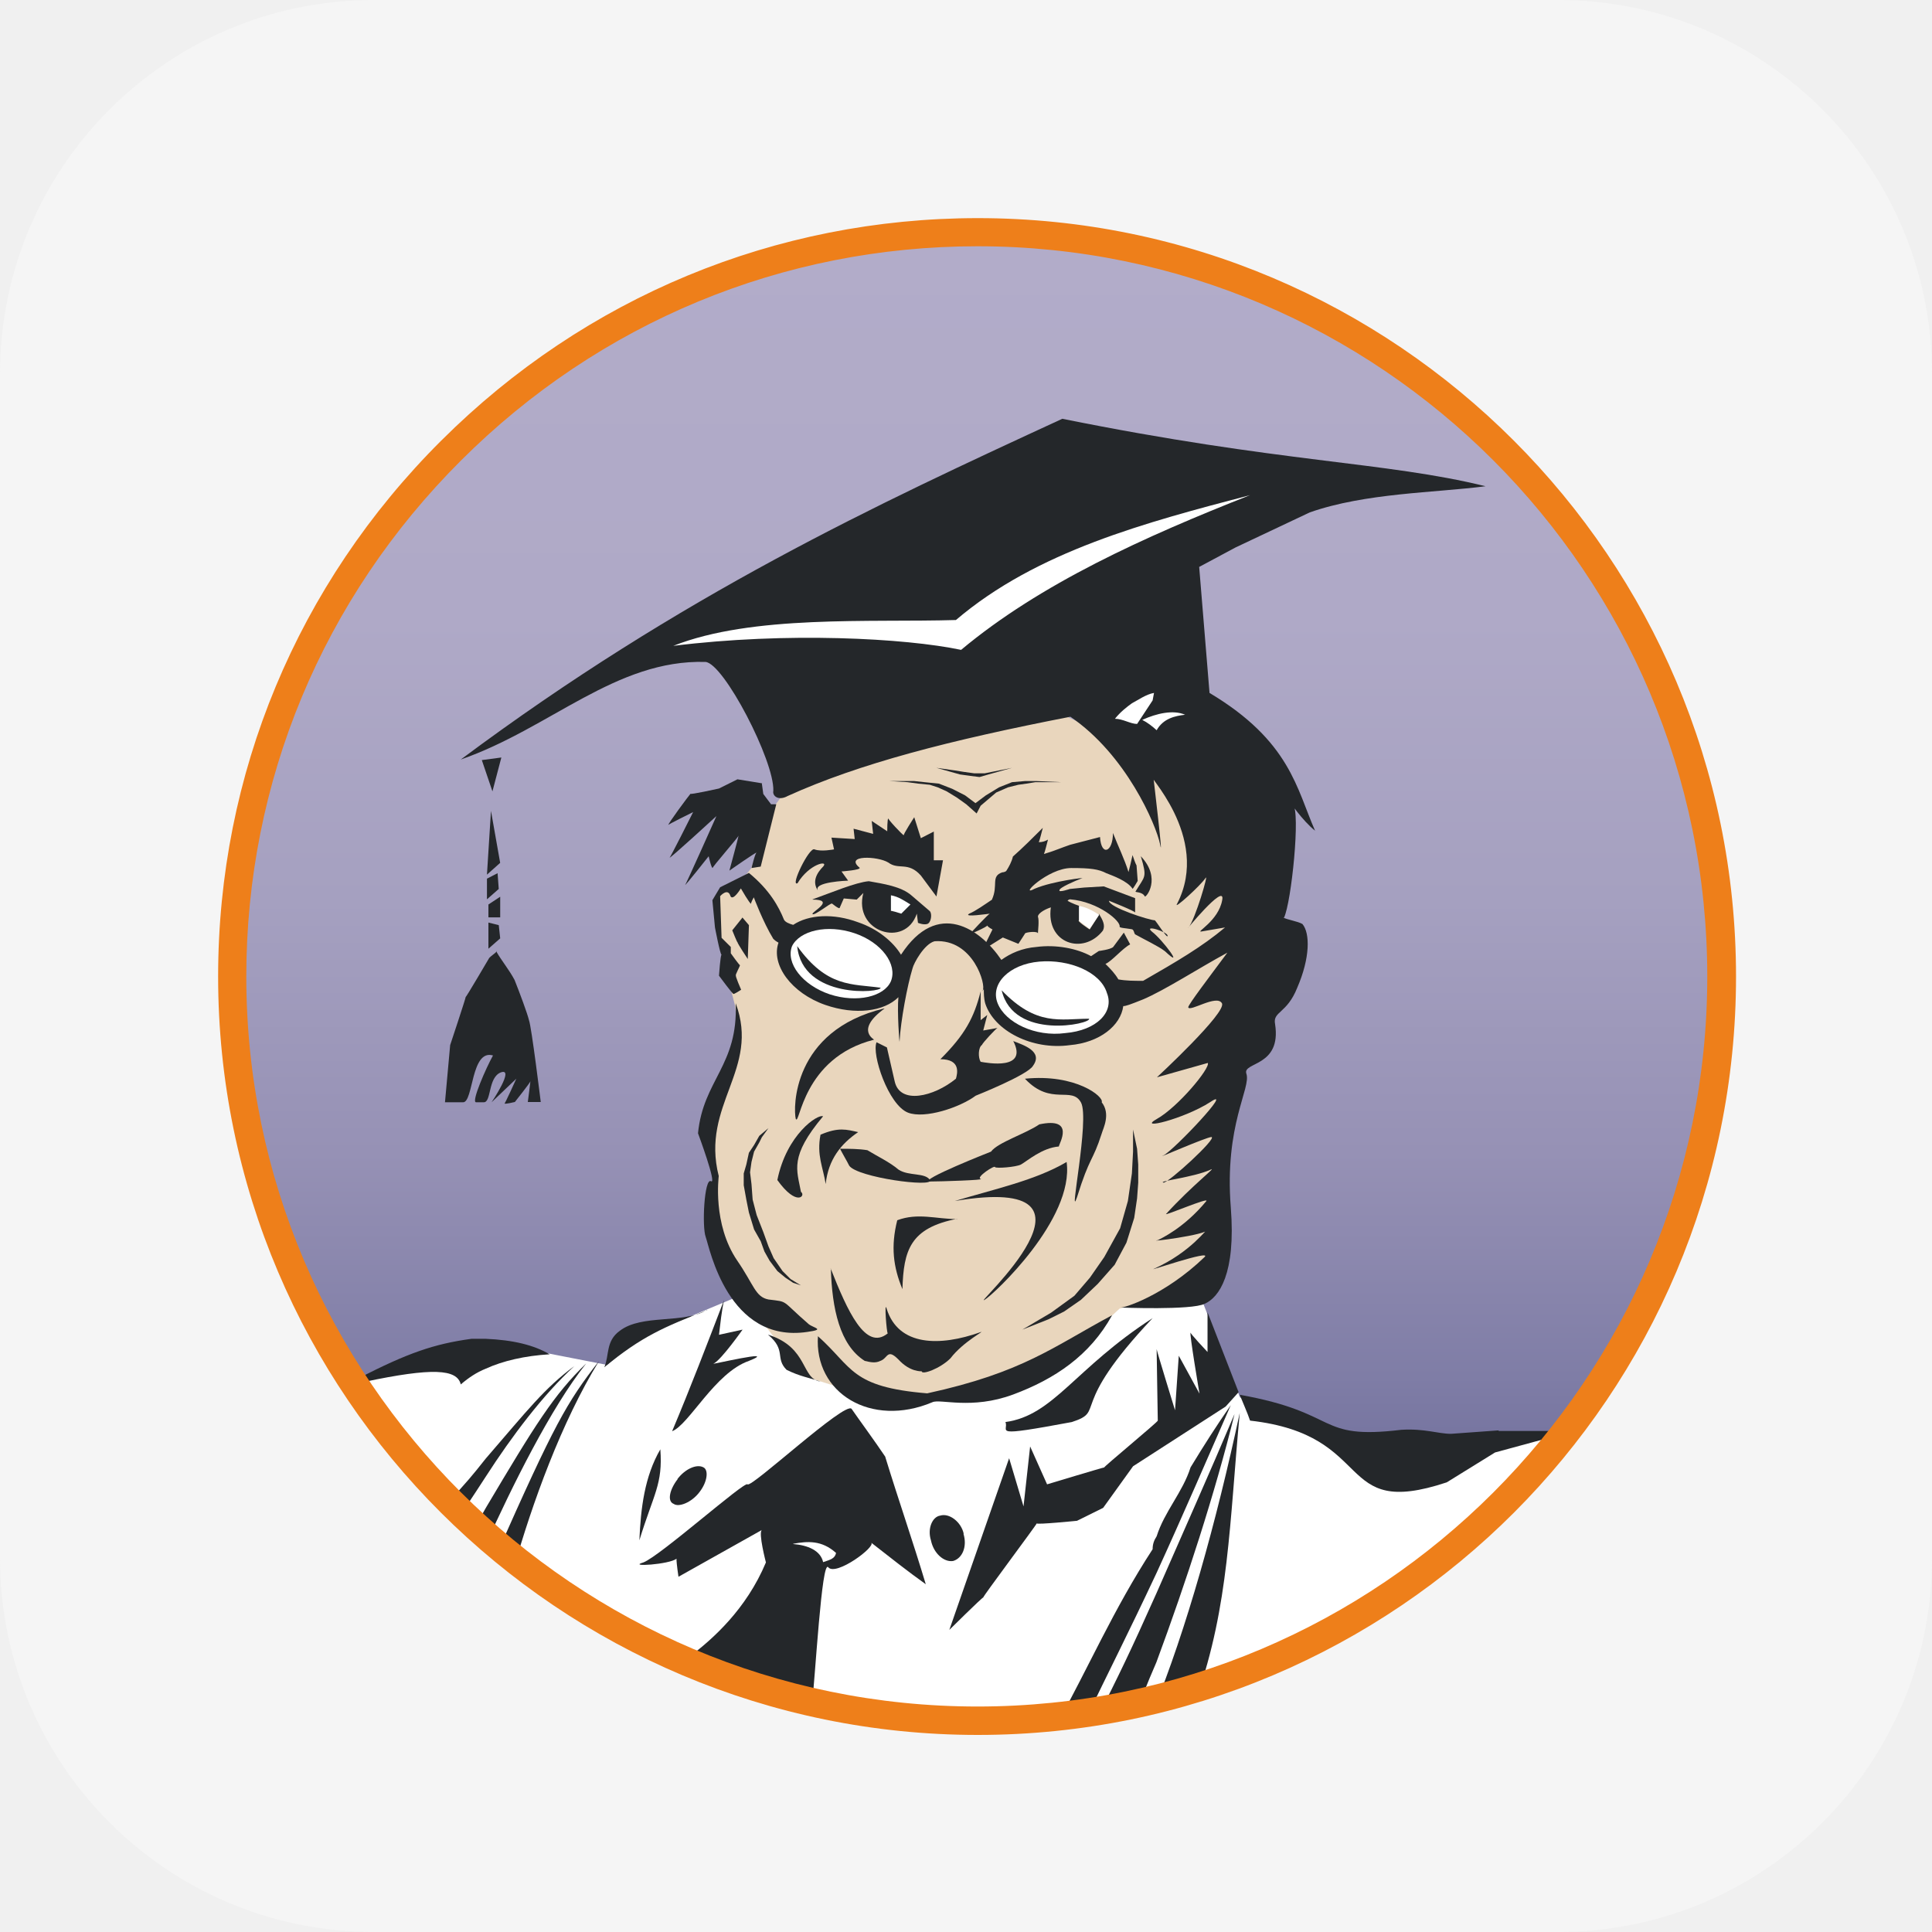
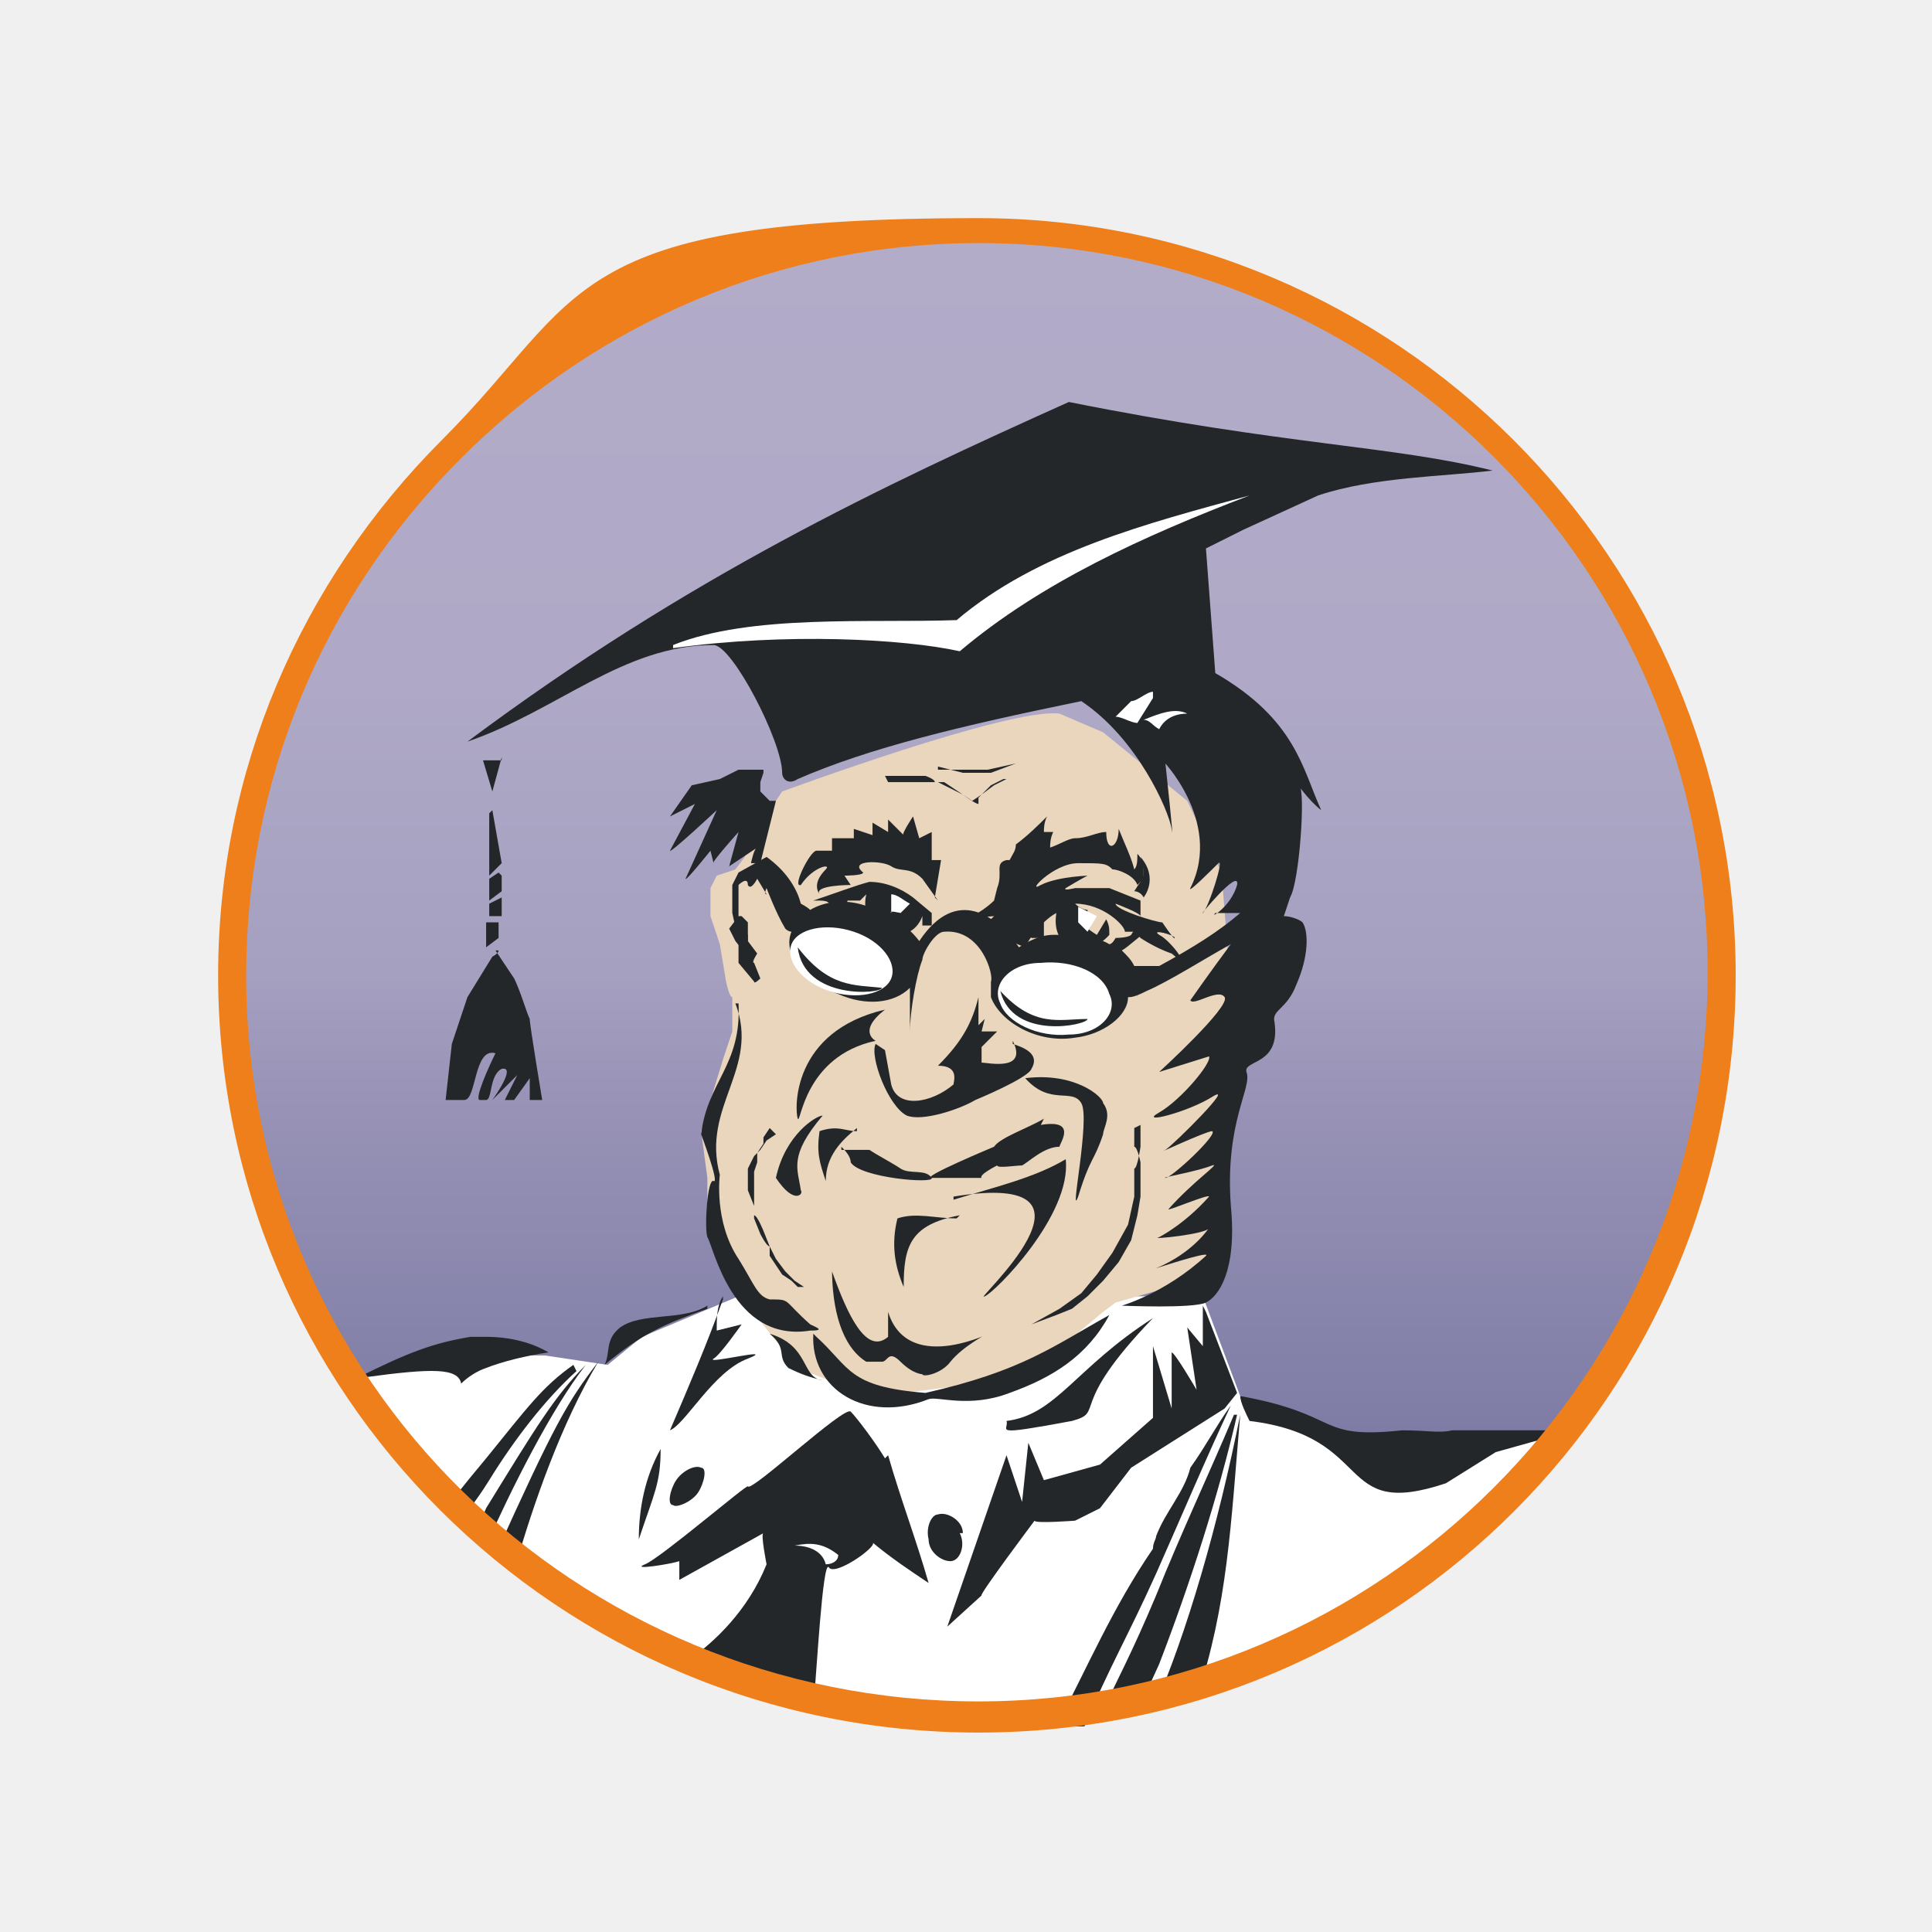
- <svg xmlns="http://www.w3.org/2000/svg" width="62" height="62" viewBox="0 0 62 62" fill="none">
-   <rect width="62" height="62" rx="12" fill="#F5F5F5" />
-   <path d="M31.369 7.405C44.518 7.405 55.25 18.11 55.25 31.292C55.25 44.474 44.528 55.179 31.369 55.179C18.211 55.179 7.452 44.474 7.452 31.292C7.452 18.11 18.221 7.405 31.369 7.405Z" fill="url(#paint0_linear_22_2)" />
-   <path d="M11.309 44.447C12.665 43.673 13.8 43.498 13.8 43.498L17.5 43.415L19.484 43.802L20.536 42.917L23.655 41.618L38.566 41.711L39.793 44.843L41.639 45.699L44.684 46.565L50.257 45.994C37.911 61.793 17.62 55.04 11.29 44.447V44.428L11.309 44.447Z" fill="white" />
-   <path d="M24.744 26.014L25.159 25.452C25.159 25.452 32.412 22.789 34.1 22.937L35.494 23.572L38.151 25.765L39.277 28.059L39.692 33.107L39.231 35.935L39.185 37.28L39.065 39.767L38.77 41.186L35.927 41.996L35.568 42.328L34.396 43.351L31.591 44.64L29.219 44.935L27.798 44.567L26.783 44.474L25.796 44.161L24.624 42.632L23.526 41.25L22.889 39.251L22.935 38.008L22.714 36.497L23.397 34.203L23.71 33.328L23.59 32.278L23.471 31.817L23.221 30.601L22.954 29.744L22.88 28.869L23.148 28.482L23.784 28.261L24.107 27.865L24.735 26.014H24.744Z" fill="#E9D6BD" />
-   <path d="M18.432 43.839C17.472 44.548 16.928 45.257 15.59 46.805C15.092 47.431 15.082 47.441 14.252 48.362L14.704 48.813C15.036 48.187 15.082 48.178 15.59 47.385C16.42 46.096 17.426 44.76 18.432 43.839Z" fill="#24272A" />
-   <path d="M18.811 43.756C17.769 44.76 17.178 45.718 15.591 48.389C15.342 48.85 15.406 48.666 15.074 49.209L15.554 49.688C15.683 49.394 15.425 49.974 15.591 49.559C16.421 47.726 17.676 45.175 18.811 43.756Z" fill="#24272A" />
-   <path d="M14.797 44.419C15.046 44.207 15.295 44.041 15.59 43.922C16.135 43.673 16.845 43.507 17.639 43.461C17.14 43.166 16.467 43.001 15.59 42.964H15.129C13.92 43.129 13.081 43.424 11.53 44.217L11.696 44.345C13.874 43.885 14.668 43.931 14.787 44.428L14.797 44.419Z" fill="#24272A" />
-   <path d="M15.95 49.854L16.485 50.333C17.076 48.251 18.017 45.635 19.226 43.673C18.183 45.009 17.786 45.718 15.95 49.854Z" fill="#24272A" />
-   <path d="M48.098 45.902L46.566 46.013C46.151 46.013 45.717 45.838 44.97 45.884C42.211 46.215 43.051 45.34 39.784 44.76C39.867 44.972 40.033 45.34 40.116 45.589C44.213 46.05 42.792 48.776 46.428 47.57L47.978 46.611L50.516 45.921H48.089L48.098 45.902Z" fill="#24272A" />
-   <path d="M37.017 54.875L38.401 54.478C39.443 51.512 39.453 48.887 39.785 45.34C39.037 48.841 38.059 52.332 37.017 54.875Z" fill="#24272A" />
-   <path d="M28.417 46.759C28.085 46.262 27.504 45.469 27.328 45.211C27.116 44.963 24.108 47.763 23.988 47.634C23.905 47.514 21.192 49.928 20.648 50.14C20.103 50.297 21.497 50.204 21.709 50.02C21.709 50.186 21.773 50.6 21.773 50.6L24.449 49.099C24.329 49.182 24.579 50.14 24.579 50.14C23.951 51.641 22.872 52.599 22.152 53.143L21.718 53.493L25.446 54.82L26.037 54.93C26.166 53.806 26.369 50.011 26.581 50.297C26.83 50.591 28.131 49.624 27.956 49.504C28.546 49.965 29.128 50.425 29.709 50.84C29.294 49.458 28.832 48.132 28.408 46.75L28.417 46.759Z" fill="#24272A" />
-   <path d="M39.618 45.377C38.825 47.256 37.948 49.218 37.109 51.135C36.269 53.014 35.928 53.714 35.171 55.215L36.444 54.958C36.776 54.165 36.73 54.221 37.109 53.346C38.068 50.757 38.991 47.92 39.618 45.377Z" fill="#24272A" />
-   <path d="M39.498 45.091C39.037 45.755 38.659 46.344 38.206 47.09C37.957 47.883 37.367 48.509 37.118 49.301C37.035 49.43 36.989 49.55 36.989 49.716C35.734 51.641 34.922 53.53 33.879 55.409L34.783 55.298C35.623 53.548 36.158 52.516 37.118 50.471C37.957 48.638 38.751 46.796 39.498 45.091Z" fill="#24272A" />
-   <path d="M26.958 36.865C27.253 36.865 27.549 36.865 27.835 36.911C28.167 37.114 28.545 37.289 28.84 37.538C29.173 37.75 29.68 37.621 29.846 37.869C29.975 38.118 27.512 37.786 27.253 37.409C27.17 37.243 27.041 37.031 26.958 36.865Z" fill="#24272A" />
-   <path d="M33.353 36.082C34.525 35.834 33.98 36.709 33.98 36.792C33.436 36.838 32.974 37.252 32.762 37.372C32.596 37.455 31.969 37.501 31.932 37.455C31.932 37.372 31.304 37.786 31.471 37.833C31.637 37.869 30.179 37.916 29.837 37.916C29.459 37.879 31.803 36.957 31.803 36.957C32.015 36.663 32.928 36.377 33.353 36.082Z" fill="#24272A" />
-   <path d="M36.61 27.478C36.822 28.188 36.739 28.105 36.444 28.602C36.398 28.648 36.656 28.602 36.739 28.768C36.776 28.814 37.284 28.188 36.61 27.478Z" fill="#24272A" />
-   <path d="M28.545 25.065H29.338L29.671 25.101L30.132 25.148L30.556 25.313L30.972 25.525L31.304 25.774L31.636 25.525L32.06 25.267L32.476 25.101L32.891 25.065H33.269L34.063 25.101H33.223L32.937 25.148L32.679 25.184L32.347 25.267L31.968 25.433L31.719 25.645L31.47 25.857L31.341 26.105L31.009 25.811L30.713 25.599L30.381 25.396L30.095 25.267L29.837 25.184L29.468 25.148L29.126 25.101L28.545 25.065Z" fill="#24272A" />
-   <path d="M30.051 24.641L30.807 24.853L31.14 24.899L31.435 24.936L31.721 24.853L32.478 24.641L31.601 24.816H31.26L30.927 24.77L30.641 24.724L30.051 24.641Z" fill="#24272A" />
-   <path d="M30.05 28.777L30.262 27.607H29.967V26.686L29.551 26.898L29.339 26.226C29.339 26.226 28.961 26.806 29.007 26.806C28.97 26.806 28.463 26.262 28.509 26.262C28.472 26.262 28.472 26.677 28.472 26.677L27.974 26.345L28.02 26.76L27.392 26.594L27.429 26.926L26.682 26.88L26.765 27.257C26.765 27.257 26.35 27.34 26.137 27.257C25.971 27.174 25.344 28.464 25.593 28.344C25.971 27.718 26.59 27.598 26.423 27.801C26.211 28.013 26.045 28.298 26.257 28.593C26.045 28.298 27.217 28.261 27.217 28.261L27.005 27.966C27.005 27.966 27.632 27.921 27.586 27.847C27.088 27.432 28.167 27.469 28.509 27.681C28.841 27.93 29.136 27.635 29.551 28.096L30.05 28.768V28.777Z" fill="#24272A" />
-   <path d="M26.081 28.86C26.672 28.648 27.456 28.316 27.881 28.279C28.342 28.362 28.924 28.445 29.256 28.74L29.837 29.238C29.92 29.32 29.883 29.615 29.754 29.652C29.634 29.689 29.459 29.615 29.459 29.615L29.422 29.32C29.044 30.444 27.373 29.901 27.706 28.657L27.493 28.869L27.078 28.832L26.949 29.127C26.949 29.21 26.663 28.961 26.7 28.998C26.663 28.961 26.118 29.413 26.072 29.33C26.072 29.247 26.82 28.869 26.072 28.869L26.081 28.86Z" fill="#24272A" />
-   <path d="M31.85 28.86C31.601 29.026 31.306 29.238 31.103 29.321C30.89 29.45 31.73 29.321 31.767 29.321C31.721 29.321 31.103 29.993 31.103 29.993C31.103 29.993 31.684 29.744 31.684 29.698C31.684 29.744 31.85 29.827 31.85 29.827L31.518 30.5L32.182 30.085L32.681 30.288C32.681 30.288 32.93 29.91 32.893 29.956C32.93 29.91 33.308 29.873 33.308 29.956C33.308 29.873 33.354 29.542 33.308 29.413C33.308 29.33 33.474 29.201 33.723 29.118C33.557 30.279 34.766 30.666 35.393 29.864C35.477 29.698 35.393 29.532 35.264 29.321V29.367L34.969 29.827C34.969 29.827 34.508 29.532 34.637 29.532V29.072C34.637 29.072 34.388 28.989 34.258 28.906C34.295 28.86 34.342 28.86 34.342 28.86C35.264 28.943 35.975 29.569 35.929 29.735C35.929 29.781 36.095 29.781 36.307 29.818C36.39 29.818 36.39 29.947 36.427 29.984C36.722 30.15 37.174 30.362 37.386 30.527C38.051 31.154 37.303 30.15 36.971 29.901C36.676 29.652 37.47 29.901 37.47 30.03C37.47 30.159 37.091 29.532 37.054 29.532C36.888 29.532 35.587 29.118 35.587 28.906C35.587 28.906 36.427 29.238 36.427 29.284V28.823L35.421 28.445L34.794 28.482L34.332 28.528C34.332 28.528 33.954 28.657 34 28.565C34 28.482 34.498 28.27 34.711 28.188C34.923 28.142 33.788 28.27 33.206 28.519C32.662 28.814 33.622 27.856 34.378 27.856C35.006 27.856 35.255 27.893 35.504 28.022C35.716 28.105 36.178 28.27 36.344 28.519C36.344 28.556 36.51 28.27 36.51 28.27L36.473 27.773C36.427 27.69 36.39 27.57 36.344 27.441C36.307 27.607 36.261 27.819 36.215 27.985C36.086 27.57 35.883 27.156 35.716 26.732C35.716 27.358 35.338 27.488 35.301 26.861C34.969 26.944 34.674 27.027 34.342 27.11C34.092 27.193 33.797 27.322 33.502 27.405C33.548 27.285 33.585 27.11 33.631 26.944C33.548 26.99 33.465 27.027 33.336 27.027C33.382 26.907 33.419 26.732 33.465 26.566C33.133 26.898 32.837 27.193 32.505 27.488C32.468 27.653 32.376 27.819 32.293 27.948C32.247 27.994 32.164 27.994 32.164 27.994C31.785 28.123 32.044 28.409 31.832 28.869L31.85 28.86Z" fill="#24272A" />
-   <path d="M41.168 29.441C41.334 29.523 41.63 29.56 41.796 29.652C42.045 29.947 42.045 30.739 41.63 31.697C41.297 32.536 40.836 32.453 40.919 32.867C41.131 34.24 39.876 34.074 39.996 34.452C40.162 34.912 39.286 36.082 39.498 38.754C39.664 40.882 39.12 41.637 38.658 41.84C38.243 42.052 35.945 41.96 35.945 41.96C36.029 41.996 37.366 41.582 38.658 40.338C38.907 40.09 36.739 40.836 37.034 40.716C38.243 40.172 38.751 39.38 38.751 39.463C38.751 39.629 36.739 39.878 37.163 39.795C37.246 39.749 37.994 39.417 38.714 38.542C38.797 38.413 37.339 39.039 37.422 38.956C38.261 38.035 39.092 37.409 38.843 37.538C38.298 37.786 37.127 37.906 37.339 37.952C37.505 37.952 39.055 36.534 38.88 36.488C38.714 36.488 36.997 37.243 37.339 37.077C37.671 36.911 39.636 34.83 38.843 35.364C38.003 35.907 36.462 36.285 37.127 35.907C37.8 35.53 38.843 34.277 38.76 34.111L37.127 34.572C37.127 34.572 39.387 32.48 39.212 32.195C39.046 31.9 38.169 32.49 38.132 32.324C38.132 32.241 38.797 31.366 39.387 30.573C38.465 31.071 37.376 31.78 36.674 32.075C36.259 32.241 36.13 32.287 36.047 32.287C35.964 32.913 35.29 33.457 34.331 33.54C33.122 33.706 31.904 33.079 31.618 32.204C31.572 32.038 31.572 31.872 31.572 31.744C31.535 31.79 31.535 31.826 31.535 31.79C31.655 31.624 31.239 30.122 29.994 30.205C29.662 30.288 29.32 30.914 29.283 31.08C29.117 31.624 28.905 32.748 28.868 33.42C28.868 33.549 28.785 32.462 28.831 32.001C28.37 32.462 27.447 32.582 26.487 32.25C25.399 31.872 24.734 30.96 24.983 30.251C24.9 30.205 24.854 30.168 24.817 30.131C24.485 29.588 24.19 28.796 24.19 28.796C24.19 28.796 24.07 29.008 24.107 29.008C24.061 29.008 23.775 28.51 23.775 28.51C23.775 28.51 23.525 28.925 23.442 28.759C23.359 28.473 23.11 28.759 23.11 28.759L23.156 30.095L23.452 30.389V30.592C23.452 30.592 23.747 31.006 23.747 30.97C23.747 31.016 23.581 31.301 23.618 31.301C23.581 31.301 23.784 31.762 23.784 31.762C23.784 31.762 23.535 31.928 23.535 31.891C23.535 31.937 23.073 31.311 23.073 31.311C23.073 31.311 23.119 30.638 23.156 30.638C23.11 30.638 22.944 29.763 22.944 29.763L22.861 28.888L23.11 28.473L24.033 28.013C24.697 28.556 24.993 29.1 25.159 29.514C25.205 29.597 25.325 29.643 25.454 29.68C25.952 29.348 26.746 29.302 27.539 29.597C28.167 29.809 28.665 30.224 28.914 30.638C30.086 28.842 31.461 29.809 32.135 30.804C32.43 30.592 32.799 30.426 33.26 30.389C33.888 30.306 34.561 30.435 35.014 30.684C35.143 30.601 35.263 30.518 35.263 30.518C35.263 30.518 35.641 30.472 35.724 30.389L36.065 29.929L36.268 30.306C36.019 30.435 35.678 30.85 35.475 30.933C35.641 31.099 35.77 31.228 35.89 31.43C36.139 31.476 36.388 31.476 36.684 31.476C37.772 30.85 38.566 30.389 39.313 29.763L38.557 29.892C38.345 29.929 39.101 29.56 39.221 28.888C39.35 28.261 37.929 30.012 38.142 29.763C38.354 29.514 38.806 27.966 38.686 28.178C38.52 28.427 37.643 29.219 37.772 29.008C38.898 26.834 36.647 24.706 37.016 24.963C37.016 24.963 37.348 27.764 37.228 27.091C37.099 26.465 36.139 24.217 34.349 23.001C30.464 23.757 27.576 24.503 25.279 25.544C24.983 25.71 24.78 25.544 24.817 25.378C24.854 24.42 23.23 21.288 22.64 21.242C19.761 21.159 17.666 23.37 14.787 24.374C21.892 19.077 28.121 16.194 34.091 13.439C41.113 14.858 44.453 14.812 47.673 15.604C46.04 15.816 43.826 15.816 42.035 16.442L39.655 17.566L38.483 18.193L38.815 22.237C41.408 23.784 41.611 25.323 42.202 26.658C41.823 26.364 41.288 25.617 41.491 25.82C41.74 26.032 41.445 28.952 41.205 29.45L41.168 29.441Z" fill="#24272A" />
-   <path d="M23.822 29.44L24.034 29.689L23.997 30.776C23.997 30.776 23.665 30.279 23.665 30.233C23.665 30.27 23.499 29.855 23.499 29.855L23.831 29.44H23.822Z" fill="#24272A" />
-   <path d="M24.449 25.148L24.495 25.479L24.745 25.811H24.911L24.412 27.81L24.117 27.856C24.117 27.856 24.237 27.358 24.283 27.358C24.237 27.358 23.407 27.939 23.407 27.939C23.407 27.939 23.702 26.852 23.702 26.815C23.702 26.861 22.825 27.856 22.871 27.856C22.825 27.856 22.742 27.478 22.742 27.478C22.742 27.478 21.986 28.436 21.986 28.399C21.986 28.445 22.991 26.189 22.991 26.189C22.991 26.189 21.487 27.57 21.487 27.524C21.487 27.57 22.244 26.06 22.244 26.06C22.244 26.06 21.404 26.474 21.45 26.474C21.404 26.474 22.115 25.516 22.161 25.47C22.124 25.516 23.074 25.304 23.074 25.304L23.665 25.009L24.459 25.138L24.449 25.148Z" fill="#24272A" />
-   <path d="M32.513 33.401C33.011 34.359 31.673 34.111 31.47 34.074C31.387 33.945 31.387 33.613 31.516 33.53C31.516 33.484 31.978 32.987 32.014 32.987L31.553 33.07L31.682 32.572L31.47 32.738V31.817C31.258 32.655 30.972 33.199 30.178 33.991C30.843 33.991 30.723 34.452 30.677 34.617C29.966 35.198 28.877 35.456 28.711 34.7L28.462 33.613L28.13 33.447C27.964 33.825 28.508 35.456 29.136 35.705C29.68 35.916 30.806 35.539 31.313 35.161C31.313 35.161 32.983 34.498 33.15 34.203C33.482 33.742 32.854 33.54 32.522 33.411L32.513 33.401Z" fill="#24272A" />
-   <path d="M28.379 32.361C25.417 33.07 25.454 35.576 25.537 35.907C25.666 36.156 25.749 33.945 28.047 33.365C28.084 33.365 27.419 33.07 28.379 32.37V32.361Z" fill="#24272A" />
-   <path d="M32.892 34.617C34.525 34.452 35.438 35.198 35.355 35.373C35.651 35.751 35.401 36.211 35.355 36.377C35.06 37.298 34.977 37.086 34.562 38.422C34.276 39.26 34.977 35.916 34.691 35.382C34.396 34.839 33.731 35.502 32.901 34.627L32.892 34.617Z" fill="#24272A" />
-   <path d="M26.413 35.824C26.247 35.741 25.242 36.404 24.946 37.869C25.574 38.744 25.869 38.367 25.703 38.247C25.574 37.538 25.325 37.123 26.413 35.824Z" fill="#24272A" />
-   <path d="M36.361 36.248L36.49 36.865L36.527 37.372V37.952L36.49 38.459L36.398 39.085L36.149 39.878L35.771 40.587L35.226 41.204L34.691 41.711L34.147 42.089L33.648 42.337L32.809 42.669L33.731 42.125L34.479 41.582L34.977 41.001L35.438 40.338L35.946 39.417L36.195 38.542L36.324 37.657L36.361 36.957V36.248Z" fill="#24272A" />
-   <path d="M30.64 38.542C31.895 38.164 33.233 37.878 34.229 37.289C34.478 39.122 31.885 41.545 31.599 41.711C31.138 42.005 36.111 37.62 30.64 38.542Z" fill="#24272A" />
-   <path d="M24.661 36.202L24.448 36.497L24.366 36.663L24.199 36.957L24.116 37.289L24.07 37.621L24.116 37.998L24.153 38.496L24.282 38.993L24.495 39.537L24.661 39.997L24.827 40.375L25.113 40.79L25.371 41.047L25.703 41.25L25.454 41.167L25.205 41.002L24.947 40.79L24.698 40.458L24.532 40.163L24.412 39.832L24.199 39.454L24.033 38.91L23.95 38.496L23.867 38.035V37.657L23.95 37.372L24.033 36.994L24.199 36.745L24.366 36.451L24.661 36.202Z" fill="#24272A" />
-   <path d="M23.609 32.195C24.403 34.323 22.483 35.447 23.065 37.74C23.065 37.777 22.862 39.279 23.655 40.449C24.2 41.241 24.237 41.619 24.661 41.702C25.326 41.785 25.039 41.702 25.953 42.494C26.119 42.623 26.497 42.66 25.907 42.743C23.36 43.12 22.77 40.034 22.649 39.703C22.52 39.371 22.603 37.786 22.816 37.906C23.019 38.035 22.4 36.368 22.4 36.368C22.567 34.654 23.692 34.194 23.609 32.195Z" fill="#24272A" />
-   <path d="M16.089 24.309L15.803 25.396L15.462 24.392L16.089 24.309Z" fill="#24272A" />
-   <path d="M15.756 26.023L16.051 27.69L15.627 28.068L15.756 26.023Z" fill="#24272A" />
-   <path d="M15.968 28.022L15.627 28.197V28.86L16.005 28.528L15.968 28.022Z" fill="#24272A" />
-   <path d="M16.052 28.777L15.674 29.026V29.439H16.052V28.777Z" fill="#24272A" />
-   <path d="M15.674 29.606L16.006 29.689L16.052 30.113L15.674 30.445V29.606Z" fill="#24272A" />
-   <path d="M15.923 30.527C16.089 30.822 16.338 31.117 16.513 31.448C16.679 31.863 16.928 32.535 16.975 32.738C17.058 32.95 17.353 35.364 17.353 35.364H16.938C16.938 35.364 17.021 34.737 17.021 34.7C17.021 34.737 16.523 35.364 16.523 35.364C16.523 35.364 16.19 35.446 16.19 35.41C16.19 35.456 16.569 34.617 16.569 34.617L15.775 35.373C15.775 35.373 16.532 34.249 16.07 34.415C15.655 34.581 15.775 35.373 15.526 35.373H15.277C15.111 35.373 15.609 34.249 15.821 33.871C15.111 33.659 15.194 35.373 14.862 35.373H14.28L14.446 33.539C14.446 33.539 14.945 32.038 14.945 31.992C14.945 32.029 15.701 30.739 15.701 30.739C15.784 30.656 15.867 30.61 15.95 30.527H15.923Z" fill="#24272A" />
-   <path d="M27.42 29.947C28.297 30.242 28.804 30.951 28.592 31.485C28.38 31.983 27.503 32.195 26.627 31.909C25.75 31.614 25.206 30.905 25.418 30.361C25.667 29.864 26.544 29.652 27.42 29.947Z" fill="white" />
-   <path d="M33.353 30.859C32.393 30.942 31.766 31.568 32.015 32.195C32.264 32.821 33.224 33.282 34.183 33.153C35.189 33.07 35.77 32.48 35.521 31.863C35.318 31.191 34.312 30.776 33.353 30.859Z" fill="white" />
-   <path d="M27.54 36.331C27.161 36.248 26.912 36.165 26.331 36.414C26.202 37.077 26.414 37.455 26.497 37.998C26.58 37.206 26.995 36.699 27.54 36.331Z" fill="#24272A" />
-   <path d="M21.737 47.468C21.986 47.136 22.364 46.971 22.576 47.09C22.742 47.173 22.706 47.551 22.447 47.883C22.198 48.214 21.783 48.38 21.617 48.26C21.405 48.178 21.488 47.8 21.746 47.468H21.737Z" fill="#24272A" />
-   <path d="M30.927 49.219C30.844 48.841 30.465 48.546 30.17 48.638C29.921 48.675 29.755 49.053 29.875 49.43C29.958 49.845 30.29 50.14 30.585 50.094C30.881 50.011 31.047 49.633 30.918 49.219H30.927Z" fill="#24272A" />
-   <path d="M38.742 42.089L39.748 44.677L39.332 45.138L36.361 47.054L35.401 48.389L34.562 48.804C34.562 48.804 33.27 48.933 33.27 48.887C33.27 48.924 31.517 51.264 31.554 51.264C31.517 51.264 30.465 52.305 30.465 52.305L32.384 46.796L32.846 48.343L33.058 46.418L33.602 47.634C33.602 47.634 35.401 47.091 35.438 47.091C35.392 47.091 37.155 45.635 37.155 45.589C37.155 45.635 37.118 43.341 37.118 43.295C37.118 43.341 37.708 45.257 37.708 45.257L37.828 43.507L38.493 44.723C38.493 44.723 38.16 42.761 38.207 42.761C38.16 42.761 38.751 43.387 38.751 43.387V42.098L38.742 42.089Z" fill="#24272A" />
-   <path d="M23.239 41.711C22.695 43.129 22.151 44.548 21.569 45.93C22.114 45.718 22.944 44.051 24.033 43.673C25.076 43.258 22.658 43.839 22.907 43.756C23.156 43.627 23.83 42.669 23.83 42.669L23.073 42.835C23.119 42.457 23.156 42.079 23.239 41.702V41.711Z" fill="#24272A" />
-   <path d="M21.191 46.51C21.274 47.634 20.979 47.929 20.518 49.431C20.564 48.389 20.684 47.385 21.191 46.51Z" fill="#24272A" />
-   <path d="M26.249 42.881C27.374 43.885 27.291 44.511 29.755 44.714C32.846 44.041 33.806 43.212 35.688 42.208C34.978 43.498 33.852 44.253 32.514 44.751C31.176 45.248 30.17 44.88 29.921 44.999C27.956 45.828 26.119 44.705 26.249 42.871V42.881Z" fill="#24272A" />
-   <path d="M32.265 45.635C33.815 45.423 34.479 43.922 36.989 42.3C34.23 45.221 35.522 45.267 34.396 45.635C31.72 46.133 32.394 45.93 32.265 45.635Z" fill="#24272A" />
-   <path d="M30.714 39.122C30.049 39.122 29.459 38.91 28.794 39.159C28.582 39.997 28.665 40.661 28.96 41.37C28.997 40.117 29.21 39.408 30.714 39.113V39.122Z" fill="#24272A" />
-   <path d="M22.696 42.042C21.312 42.586 20.601 42.881 19.393 43.876C19.559 43.498 19.43 43.037 19.891 42.706C20.601 42.162 21.939 42.494 22.696 42.033V42.042Z" fill="#24272A" />
-   <path d="M24.661 42.835C25.952 43.249 25.703 44.253 26.331 44.336C25.952 44.207 25.666 44.17 25.242 43.959C24.864 43.581 25.242 43.332 24.651 42.835H24.661Z" fill="#24272A" />
-   <path d="M26.663 40.707C26.7 41.996 26.949 43.166 27.751 43.673C27.918 43.71 28.084 43.756 28.25 43.673C28.499 43.59 28.462 43.258 28.831 43.627C29.209 44.041 29.578 44.005 29.578 44.005C29.578 44.133 30.169 43.922 30.501 43.59C30.916 43.046 31.673 42.669 31.461 42.752C30.169 43.212 28.831 43.212 28.453 41.996C28.37 41.702 28.453 42.788 28.49 42.788C27.779 43.369 27.198 42.079 26.653 40.697L26.663 40.707Z" fill="#24272A" />
-   <path d="M32.145 31.78C33.27 32.95 34.027 32.692 34.95 32.692C35.033 32.858 32.523 33.402 32.145 31.78Z" fill="#24272A" />
-   <path d="M25.583 30.362C26.543 31.697 27.336 31.568 28.259 31.697C28.305 31.863 25.749 32.075 25.583 30.362Z" fill="#24272A" />
-   <path d="M36.149 31.531C36.564 31.66 36.564 31.743 36.564 32.028C36.61 31.909 36.693 31.697 36.647 31.568C36.564 31.568 36.352 31.568 36.149 31.522V31.531Z" fill="#24272A" />
-   <path d="M28.591 28.731C28.84 28.777 29.006 28.897 29.217 29.026L28.923 29.32C28.923 29.32 28.545 29.2 28.591 29.237V28.74V28.731Z" fill="white" />
-   <path d="M34.626 29.081V29.55L34.967 29.808L35.271 29.357C35.068 29.228 34.884 29.118 34.626 29.072V29.081Z" fill="white" />
-   <path d="M21.606 20.726C24.153 19.722 27.918 19.98 30.677 19.897C33.27 17.686 36.776 16.765 40.117 15.889C36.73 17.225 33.39 18.727 30.843 20.855C29.044 20.477 25.242 20.274 21.606 20.726Z" fill="white" />
-   <path d="M37.035 22.227L36.989 22.476L36.491 23.232C36.279 23.232 36.029 23.066 35.78 23.066C35.946 22.854 36.159 22.688 36.325 22.568C36.491 22.485 36.786 22.274 37.035 22.237V22.227Z" fill="white" />
-   <path d="M36.656 23.102C36.822 23.185 36.988 23.314 37.118 23.434C37.33 23.056 37.708 22.974 38.031 22.937C37.653 22.771 37.118 22.891 36.656 23.102Z" fill="white" />
-   <path d="M25.455 49.55C25.916 49.587 26.332 49.753 26.415 50.131C26.664 50.048 26.793 50.011 26.83 49.836C26.369 49.421 25.916 49.458 25.455 49.541V49.55Z" fill="white" />
-   <path d="M7.904 31.338C7.904 25.092 10.35 19.206 14.797 14.775C19.235 10.344 25.122 7.903 31.369 7.903C44.288 7.903 54.788 18.414 54.788 31.338C54.788 44.263 44.279 54.764 31.369 54.764C18.46 54.764 7.904 44.253 7.904 31.338ZM14.16 14.139C9.538 18.745 7 24.853 7 31.338C7 44.76 17.934 55.676 31.379 55.676C44.823 55.676 55.711 44.76 55.711 31.338C55.711 17.916 44.795 7 31.379 7C24.892 7 18.783 9.533 14.17 14.13L14.16 14.139Z" fill="#EE7F1A" />
+ <svg xmlns="http://www.w3.org/2000/svg" id="_Слой_1" data-name="Слой_1" version="1.1" viewBox="0 0 62 62">
  <defs>
-     <linearGradient id="paint0_linear_22_2" x1="31.351" y1="7.405" x2="31.351" y2="55.169" gradientUnits="userSpaceOnUse">
-       <stop stop-color="#B2ACC9" />
-       <stop offset="0.26" stop-color="#AFA9C7" />
-       <stop offset="0.45" stop-color="#A5A0C0" />
-       <stop offset="0.62" stop-color="#9691B5" />
-       <stop offset="0.77" stop-color="#7F7DA6" />
-       <stop offset="0.91" stop-color="#636293" />
-       <stop offset="1" stop-color="#4D4E84" />
+     <style>
+       .st0 {
+         fill: #fff;
+       }
+ 
+       .st1 {
+         fill: #ee7f1a;
+       }
+ 
+       .st2 {
+         fill: url(#_Безымянный_градиент);
+       }
+ 
+       .st3 {
+         fill: #24272a;
+       }
+ 
+       .st4 {
+         fill: #e9d6bd;
+       }
+     </style>
+     <linearGradient id="_Безымянный_градиент" data-name="Безымянный градиент" x1="31.4" y1="54.5" x2="31.4" y2="6.7" gradientTransform="translate(0 61.9) scale(1 -1)" gradientUnits="userSpaceOnUse">
+       <stop offset="0" stop-color="#b2acc9" />
+       <stop offset=".3" stop-color="#afa9c7" />
+       <stop offset=".5" stop-color="#a5a0c0" />
+       <stop offset=".6" stop-color="#9691b5" />
+       <stop offset=".8" stop-color="#7f7da6" />
+       <stop offset=".9" stop-color="#636293" />
+       <stop offset="1" stop-color="#4d4e84" />
    </linearGradient>
  </defs>
+   <path class="st2" d="M31.4,7.4c13.1,0,23.9,10.7,23.9,23.9s-10.7,23.9-23.9,23.9S7.5,44.5,7.5,31.3,18.2,7.4,31.4,7.4Z" />
+   <path class="st0" d="M11.3,44.4c1.4-.8,2.5-.9,2.5-.9h3.7c0,0,2,.3,2,.3l1.1-.9,3.1-1.3h14.9c0,0,1.2,3.2,1.2,3.2l1.8.9,3,.9,5.6-.6c-12.3,15.8-32.6,9-39-1.5h0s0,0,0,0Z" />
+   <path class="st4" d="M24.7,26l.4-.6s7.3-2.7,8.9-2.5l1.4.6,2.7,2.2,1.1,2.3.4,5-.5,2.8v1.3s-.2,2.5-.2,2.5l-.3,1.4-2.8.8-.4.3-1.2,1-2.8,1.3-2.4.3-1.4-.4h-1c0,0-1-.4-1-.4l-1.2-1.5-1.1-1.4-.6-2v-1.2s-.2-1.5-.2-1.5l.7-2.3.3-.9v-1.1c-.1,0-.2-.5-.2-.5l-.2-1.2-.3-.9v-.9c0,0,.2-.4.2-.4l.6-.2.3-.4.6-1.9h0Z" />
+   <path class="st3" d="M18.4,43.8c-1,.7-1.5,1.4-2.8,3-.5.6-.5.6-1.3,1.6l.5.5c.3-.6.4-.6.9-1.4.8-1.3,1.8-2.6,2.8-3.5Z" />
+   <path class="st3" d="M18.8,43.8c-1,1-1.6,2-3.2,4.6-.2.5-.2.3-.5.8l.5.5c.1-.3-.1.3,0-.1.8-1.8,2.1-4.4,3.2-5.8Z" />
+   <path class="st3" d="M14.8,44.4c.2-.2.5-.4.8-.5.5-.2,1.3-.4,2-.5-.5-.3-1.2-.5-2-.5h-.5c-1.2.2-2,.5-3.6,1.3h.2c2.2-.3,3-.3,3.1.2h0Z" />
+   <path class="st3" d="M16,49.9l.5.5c.6-2.1,1.5-4.7,2.7-6.7-1,1.3-1.4,2-3.3,6.2Z" />
+   <path class="st3" d="M48.1,45.9h-1.5c-.4.1-.8,0-1.6,0-2.8.3-1.9-.5-5.2-1.1,0,.2.2.6.3.8,4.1.5,2.7,3.2,6.3,2l1.6-1,2.5-.7h-2.4,0Z" />
+   <path class="st3" d="M37,54.9l1.4-.4c1-3,1.1-5.6,1.4-9.1-.7,3.5-1.7,7-2.8,9.5Z" />
+   <path class="st3" d="M28.4,46.8c-.3-.5-.9-1.3-1.1-1.5-.2-.2-3.2,2.6-3.3,2.4,0-.1-2.8,2.3-3.3,2.5-.5.2.8,0,1.1-.1,0,.2,0,.6,0,.6l2.7-1.5c-.1,0,.1,1,.1,1-.6,1.5-1.7,2.5-2.4,3l-.4.3,3.7,1.3h.6c.1-1,.3-4.8.5-4.5.2.3,1.6-.7,1.4-.8.6.5,1.2.9,1.8,1.3-.4-1.4-.9-2.7-1.3-4.1h0Z" />
+   <path class="st3" d="M39.6,45.4c-.8,1.9-1.7,3.8-2.5,5.8-.8,1.9-1.2,2.6-1.9,4.1l1.3-.3c.3-.8.3-.7.7-1.6,1-2.6,1.9-5.4,2.5-8Z" />
+   <path class="st3" d="M39.5,45.1c-.5.7-.8,1.3-1.3,2-.2.8-.8,1.4-1.1,2.2,0,.1-.1.2-.1.4-1.3,1.9-2.1,3.8-3.1,5.7h.9c.8-1.9,1.4-2.9,2.3-4.9.8-1.8,1.6-3.7,2.4-5.4Z" />
+   <path class="st3" d="M27,36.9c.3,0,.6,0,.9,0,.3.2.7.4,1,.6.3.2.8,0,1,.3.1.2-2.3,0-2.6-.5,0-.2-.2-.4-.3-.5Z" />
+   <path class="st3" d="M33.4,36.1c1.2-.2.6.6.6.7-.5,0-1,.5-1.2.6-.2,0-.8.1-.8,0,0,0-.6.3-.5.4.2,0-1.3,0-1.6,0-.4,0,2-1,2-1,.2-.3,1.1-.6,1.6-.9Z" />
+   <path class="st3" d="M36.6,27.5c.2.7.1.6-.2,1.1,0,0,.2,0,.3.2,0,0,.5-.6-.1-1.3Z" />
+   <path class="st3" d="M28.5,25.1h1.1s.5,0,.5,0l.4.2.4.2.3.2.3-.2.4-.3.4-.2h.4s.4,0,.4,0h.8s-.8,0-.8,0h-.3s-.3,0-.3,0h-.3c0,0-.4.2-.4.2l-.2.2-.2.2v.2c-.1,0-.5-.3-.5-.3l-.3-.2-.3-.2h-.3c0-.1-.3-.2-.3-.2h-.4s-.3,0-.3,0h-.6Z" />
+   <path class="st3" d="M30.1,24.6l.8.2h.3s.3,0,.3,0h.3c0,0,.8-.3.8-.3l-.9.2h-.7s-.3,0-.3,0h-.6Z" />
+   <path class="st3" d="M30,28.8l.2-1.2h-.3v-.9l-.4.2-.2-.7s-.4.6-.3.6c0,0-.5-.5-.5-.5,0,0,0,.4,0,.4l-.5-.3v.4s-.6-.2-.6-.2v.3s-.7,0-.7,0v.4c0,0-.3,0-.5,0-.2,0-.8,1.2-.5,1.1.4-.6,1-.7.8-.5-.2.2-.4.5-.2.8-.2-.3,1-.3,1-.3l-.2-.3s.6,0,.6-.1c-.5-.4.6-.4.9-.2.3.2.6,0,1,.4l.5.7h0Z" />
+   <path class="st3" d="M26.1,28.9c.6-.2,1.4-.5,1.8-.6.5,0,1,.2,1.4.5l.6.5c0,0,0,.4,0,.4-.1,0-.3,0-.3,0v-.3c-.4,1.1-2.1.6-1.8-.7l-.2.2h-.4s-.1.3-.1.3c0,0-.3-.2-.2-.1,0,0-.6.4-.6.3,0,0,.7-.5,0-.5h0Z" />
+   <path class="st3" d="M31.9,28.9c-.2.2-.5.4-.7.5-.2.1.6,0,.7,0,0,0-.7.7-.7.7,0,0,.6-.2.6-.3,0,0,.2.1.2.1l-.3.7.7-.4.5.2s.2-.4.2-.3c0,0,.4,0,.4,0,0,0,0-.4,0-.5,0,0,.2-.2.4-.3-.2,1.2,1,1.5,1.7.7,0-.2,0-.3-.1-.5h0s-.3.5-.3.5c0,0-.5-.3-.3-.3v-.5s-.2,0-.4-.2c0,0,0,0,0,0,.9,0,1.6.7,1.6.9,0,0,.2,0,.4,0,0,0,0,.1.1.2.3.2.7.4,1,.5.7.6,0-.4-.4-.6-.3-.2.5,0,.5.1s-.4-.5-.4-.5c-.2,0-1.5-.4-1.5-.6,0,0,.8.3.8.4v-.5l-1-.4h-.6s-.5,0-.5,0c0,0-.4.1-.3,0,0,0,.5-.3.7-.4.2,0-.9,0-1.5.3-.5.3.4-.7,1.2-.7s.9,0,1.1.2c.2,0,.7.2.8.5,0,0,.2-.2.2-.2v-.5c0,0-.1-.2-.2-.3,0,.2,0,.4-.1.5-.1-.4-.3-.8-.5-1.3,0,.6-.4.8-.4.1-.3,0-.6.2-1,.2-.2,0-.5.2-.8.3,0-.1,0-.3.1-.5,0,0-.2,0-.3,0,0-.1,0-.3.1-.5-.3.3-.6.6-1,.9,0,.2-.1.3-.2.5,0,0-.1,0-.1,0-.4.1-.1.4-.3.9h0Z" />
+   <path class="st3" d="M41.2,29.4c.2,0,.5.1.6.2.2.3.2,1.1-.2,2-.3.8-.8.8-.7,1.2.2,1.4-1,1.2-.9,1.6.2.5-.7,1.6-.5,4.3.2,2.1-.4,2.9-.8,3.1-.4.2-2.7.1-2.7.1,0,0,1.4-.4,2.7-1.6.2-.2-1.9.5-1.6.4,1.2-.5,1.7-1.3,1.7-1.3,0,.2-2,.4-1.6.3,0,0,.8-.4,1.6-1.3,0-.1-1.4.5-1.3.4.8-.9,1.7-1.5,1.4-1.4-.5.2-1.7.4-1.5.4.2,0,1.7-1.4,1.5-1.5-.2,0-1.9.8-1.5.6.3-.2,2.3-2.2,1.5-1.7-.8.5-2.4.9-1.7.5.7-.4,1.7-1.6,1.6-1.8l-1.6.5s2.3-2.1,2.1-2.4c-.2-.3-1,.3-1.1.1,0,0,.7-1,1.3-1.8-.9.5-2,1.2-2.7,1.5-.4.2-.5.2-.6.2,0,.6-.8,1.2-1.7,1.3-1.2.2-2.4-.5-2.7-1.3,0-.2,0-.3,0-.5,0,0,0,0,0,0,.1-.2-.3-1.7-1.5-1.6-.3,0-.7.7-.7.9-.2.5-.4,1.7-.4,2.3,0,.1,0-1,0-1.4-.5.5-1.4.6-2.3.2-1.1-.4-1.8-1.3-1.5-2,0,0-.1,0-.2-.1-.3-.5-.6-1.3-.6-1.3,0,0-.1.2,0,.2,0,0-.3-.5-.3-.5,0,0-.2.4-.3.2,0-.3-.3,0-.3,0v1.3s.3.3.3.3v.2s.3.4.3.4c0,0-.2.3-.1.3,0,0,.2.5.2.5,0,0-.2.2-.2.1,0,0-.5-.6-.5-.6,0,0,0-.7,0-.7,0,0-.2-.9-.2-.9v-.9c0,0,.2-.4.2-.4l.9-.5c.7.5,1,1.1,1.1,1.5,0,0,.2.1.3.2.5-.3,1.3-.4,2.1,0,.6.2,1.1.6,1.4,1,1.2-1.8,2.5-.8,3.2.2.3-.2.7-.4,1.1-.4.6,0,1.3,0,1.8.3.1,0,.2-.2.2-.2,0,0,.4,0,.5-.1l.3-.5.2.4c-.2.1-.6.5-.8.6.2.2.3.3.4.5.2,0,.5,0,.8,0,1.1-.6,1.9-1.1,2.6-1.7h-.8c-.2.2.5-.2.7-.9.1-.6-1.3,1.1-1.1.9.2-.2.7-1.8.5-1.6-.2.2-1,1-.9.8,1.1-2.2-1.1-4.3-.8-4,0,0,.3,2.8.2,2.1-.1-.6-1.1-2.9-2.9-4.1-3.9.8-6.8,1.5-9.1,2.5-.3.2-.5,0-.5-.2,0-1-1.6-4.1-2.2-4.1-2.9,0-5,2.1-7.9,3.1,7.1-5.3,13.3-8.2,19.3-10.9,7,1.4,10.4,1.4,13.6,2.2-1.6.2-3.8.2-5.6.8l-2.4,1.1-1.2.6.3,4c2.6,1.5,2.8,3.1,3.4,4.4-.4-.3-.9-1-.7-.8.2.2,0,3.1-.3,3.6h0Z" />
+   <path class="st3" d="M23.8,29.4l.2.2v1.1s-.4-.5-.4-.5c0,0-.2-.4-.2-.4l.3-.4h0Z" />
+   <path class="st3" d="M24.4,25.1v.3s.3.3.3.3h.2l-.5,2h-.3s.1-.5.2-.5c0,0-.9.6-.9.6,0,0,.3-1.1.3-1.1,0,0-.9,1-.8,1,0,0-.1-.4-.1-.4,0,0-.8,1-.8.9,0,0,1-2.2,1-2.2,0,0-1.5,1.4-1.5,1.3,0,0,.8-1.5.8-1.5,0,0-.8.4-.8.4,0,0,.7-1,.7-1,0,0,.9-.2.9-.2l.6-.3h.8c0,.1,0,.1,0,.1Z" />
+   <path class="st3" d="M32.5,33.4c.5,1-.8.7-1,.7,0-.1,0-.5,0-.5,0,0,.5-.5.5-.5h-.5c0,0,.1-.4.1-.4l-.2.2v-.9c-.2.8-.5,1.4-1.3,2.2.7,0,.5.5.5.6-.7.6-1.8.8-2,0l-.2-1.1-.3-.2c-.2.4.4,2,1,2.3.5.2,1.7-.2,2.2-.5,0,0,1.7-.7,1.8-1,.3-.5-.3-.7-.6-.8h0Z" />
+   <path class="st3" d="M28.4,32.4c-3,.7-2.9,3.2-2.8,3.5.1.2.2-2,2.5-2.5,0,0-.6-.3.3-1h0Z" />
+   <path class="st3" d="M32.9,34.6c1.6-.2,2.5.6,2.5.8.3.4,0,.8,0,1-.3.9-.4.7-.8,2-.3.8.4-2.5.1-3-.3-.5-1,.1-1.8-.8h0Z" />
+   <path class="st3" d="M26.4,35.8c-.2,0-1.2.6-1.5,2,.6.9.9.5.8.4-.1-.7-.4-1.1.7-2.4Z" />
+   <path class="st3" d="M36.4,36.2v.6c.1,0,.2.5.2.5v1.1s-.1.6-.1.6l-.2.8-.4.7-.5.6-.5.5-.5.4-.5.2-.8.3.9-.5.7-.5.5-.6.5-.7.5-.9.2-.9v-.9c.1,0,.2-.7.2-.7v-.7Z" />
+   <path class="st3" d="M30.6,38.5c1.3-.4,2.6-.7,3.6-1.3.2,1.8-2.3,4.3-2.6,4.4-.5.3,4.5-4.1-1-3.2Z" />
+   <path class="st3" d="M24.7,36.2l-.2.3v.2c0,0-.2.3-.2.3v.3c0,0-.1.3-.1.3v.4s0,.5,0,.5v.5c.1,0,.3.5.3.5l.2.5.2.4.3.4.3.3.3.2h-.2c0,0-.2-.2-.2-.2l-.3-.2-.2-.3-.2-.3v-.3c-.1,0-.3-.4-.3-.4l-.2-.5v-.4c0,0-.2-.5-.2-.5v-.7c0,0,.2-.4.2-.4l.2-.2.2-.3.3-.2Z" />
+   <path class="st3" d="M23.6,32.2c.8,2.1-1.1,3.3-.5,5.5,0,0-.2,1.5.6,2.7.5.8.6,1.2,1,1.3.7,0,.4,0,1.3.8.2.1.5.2,0,.2-2.5.4-3.1-2.7-3.3-3-.1-.3,0-1.9.2-1.8.2.1-.4-1.5-.4-1.5.2-1.7,1.3-2.2,1.2-4.2Z" />
+   <path class="st3" d="M16.1,24.3l-.3,1.1-.3-1h.6Z" />
+   <path class="st3" d="M15.8,26l.3,1.7-.4.4v-2Z" />
+   <path class="st3" d="M16,28l-.3.2v.7l.4-.3v-.5Z" />
+   <path class="st3" d="M16.1,28.8l-.4.2v.4h.4v-.7Z" />
+   <path class="st3" d="M15.7,29.6h.3c0,0,0,.5,0,.5l-.4.3v-.8Z" />
+   <path class="st3" d="M15.9,30.5c.2.3.4.6.6.9.2.4.4,1.1.5,1.3,0,.2.4,2.6.4,2.6h-.4s0-.6,0-.7c0,0-.5.7-.5.7,0,0-.3,0-.3,0,0,0,.4-.8.4-.8l-.8.8s.8-1.1.3-1c-.4.2-.3,1-.5,1h-.2c-.2,0,.3-1.1.5-1.5-.7-.2-.6,1.5-1,1.5h-.6l.2-1.8s.5-1.5.5-1.5c0,0,.8-1.3.8-1.3,0,0,.2-.1.2-.2h0Z" />
+   <path class="st0" d="M27.4,29.9c.9.3,1.4,1,1.2,1.5-.2.5-1.1.7-2,.4-.9-.3-1.4-1-1.2-1.5.2-.5,1.1-.7,2-.4Z" />
+   <path class="st0" d="M33.4,30.9c-1,0-1.6.7-1.3,1.3.2.6,1.2,1.1,2.2,1,1,0,1.6-.7,1.3-1.3-.2-.7-1.2-1.1-2.2-1Z" />
+   <path class="st3" d="M27.5,36.3c-.4,0-.6-.2-1.2,0-.1.7,0,1,.2,1.6,0-.8.5-1.3,1-1.7Z" />
+   <path class="st3" d="M21.7,47.5c.2-.3.6-.5.8-.4.2,0,.1.5-.1.8-.2.3-.7.5-.8.4-.2,0-.1-.5.1-.8h0Z" />
+   <path class="st3" d="M30.9,49.2c0-.4-.5-.7-.8-.6-.2,0-.4.4-.3.8,0,.4.4.7.7.7.3,0,.5-.5.3-.9h0Z" />
+   <path class="st3" d="M38.7,42.1l1,2.6-.4.5-3,1.9-1,1.3-.8.4s-1.3.1-1.3,0c0,0-1.8,2.4-1.7,2.4,0,0-1.1,1-1.1,1l1.9-5.5.5,1.5.2-1.9.5,1.2s1.8-.5,1.8-.5c0,0,1.7-1.5,1.7-1.5,0,0,0-2.2,0-2.3,0,0,.6,2,.6,2v-1.8c.1,0,.8,1.2.8,1.2,0,0-.3-2-.3-2,0,0,.5.6.5.6v-1.3h0Z" />
+   <path class="st3" d="M23.2,41.7c-.5,1.4-1.1,2.8-1.7,4.2.5-.2,1.4-1.9,2.5-2.3,1-.4-1.4.2-1.1,0,.2-.1.9-1.1.9-1.1l-.8.2c0-.4,0-.8.2-1.1h0Z" />
+   <path class="st3" d="M21.2,46.5c0,1.1-.2,1.4-.7,2.9,0-1,.2-2,.7-2.9Z" />
+   <path class="st3" d="M26.2,42.9c1.1,1,1,1.6,3.5,1.8,3.1-.7,4.1-1.5,5.9-2.5-.7,1.3-1.8,2-3.2,2.5-1.3.5-2.3.1-2.6.2-2,.8-3.8-.3-3.7-2.1h0Z" />
+   <path class="st3" d="M32.3,45.6c1.6-.2,2.2-1.7,4.7-3.3-2.8,2.9-1.5,3-2.6,3.3-2.7.5-2,.3-2.1,0Z" />
+   <path class="st3" d="M30.7,39.1c-.7,0-1.3-.2-1.9,0-.2.8-.1,1.5.2,2.2,0-1.3.2-2,1.8-2.3h0Z" />
+   <path class="st3" d="M22.7,42c-1.4.5-2.1.8-3.3,1.8.2-.4,0-.8.5-1.2.7-.5,2-.2,2.8-.7h0Z" />
+   <path class="st3" d="M24.7,42.8c1.3.4,1,1.4,1.7,1.5-.4-.1-.7-.2-1.1-.4-.4-.4,0-.6-.6-1.1h0Z" />
+   <path class="st3" d="M26.7,40.7c0,1.3.3,2.5,1.1,3,.2,0,.3,0,.5,0,.2,0,.2-.4.6,0,.4.4.7.4.7.4,0,.1.6,0,.9-.4.4-.5,1.2-.9,1-.8-1.3.5-2.6.5-3-.8,0-.3,0,.8,0,.8-.7.6-1.3-.7-1.8-2.1h0Z" />
+   <path class="st3" d="M32.1,31.8c1.1,1.2,1.9.9,2.8.9,0,.2-2.4.7-2.8-.9Z" />
+   <path class="st3" d="M25.6,30.4c1,1.3,1.8,1.2,2.7,1.3,0,.2-2.5.4-2.7-1.3Z" />
+   <path class="st3" d="M36.1,31.5c.4.1.4.2.4.5,0-.1.1-.3,0-.5,0,0-.3,0-.5,0h0Z" />
+   <path class="st0" d="M28.6,28.7c.2,0,.4.2.6.3l-.3.3s-.4-.1-.3,0v-.5h0Z" />
+   <path class="st0" d="M34.6,29.1v.5l.3.3.3-.5c-.2-.1-.4-.2-.6-.3h0Z" />
+   <path class="st0" d="M21.6,20.7c2.5-1,6.3-.7,9.1-.8,2.6-2.2,6.1-3.1,9.4-4-3.4,1.3-6.7,2.8-9.3,5-1.8-.4-5.6-.6-9.2-.1Z" />
+   <path class="st0" d="M37,22.2v.2s-.5.8-.5.8c-.2,0-.5-.2-.7-.2.2-.2.4-.4.5-.5.2,0,.5-.3.7-.3h0Z" />
+   <path class="st0" d="M36.7,23.1c.2,0,.3.2.5.3.2-.4.6-.5.9-.5-.4-.2-.9,0-1.4.2Z" />
+   <path class="st0" d="M25.5,49.6c.5,0,.9.2,1,.6.2,0,.4-.1.4-.3-.5-.4-.9-.4-1.4-.3h0Z" />
+   <path class="st1" d="M7.9,31.3c0-6.2,2.4-12.1,6.9-16.6,4.4-4.4,10.3-6.9,16.6-6.9,12.9,0,23.4,10.5,23.4,23.4s-10.5,23.4-23.4,23.4S7.9,44.3,7.9,31.3ZM14.2,14.1c-4.6,4.6-7.2,10.7-7.2,17.2,0,13.4,10.9,24.3,24.4,24.3s24.3-10.9,24.3-24.3S44.8,7,31.4,7s-12.6,2.5-17.2,7.1h0Z" />
</svg>
